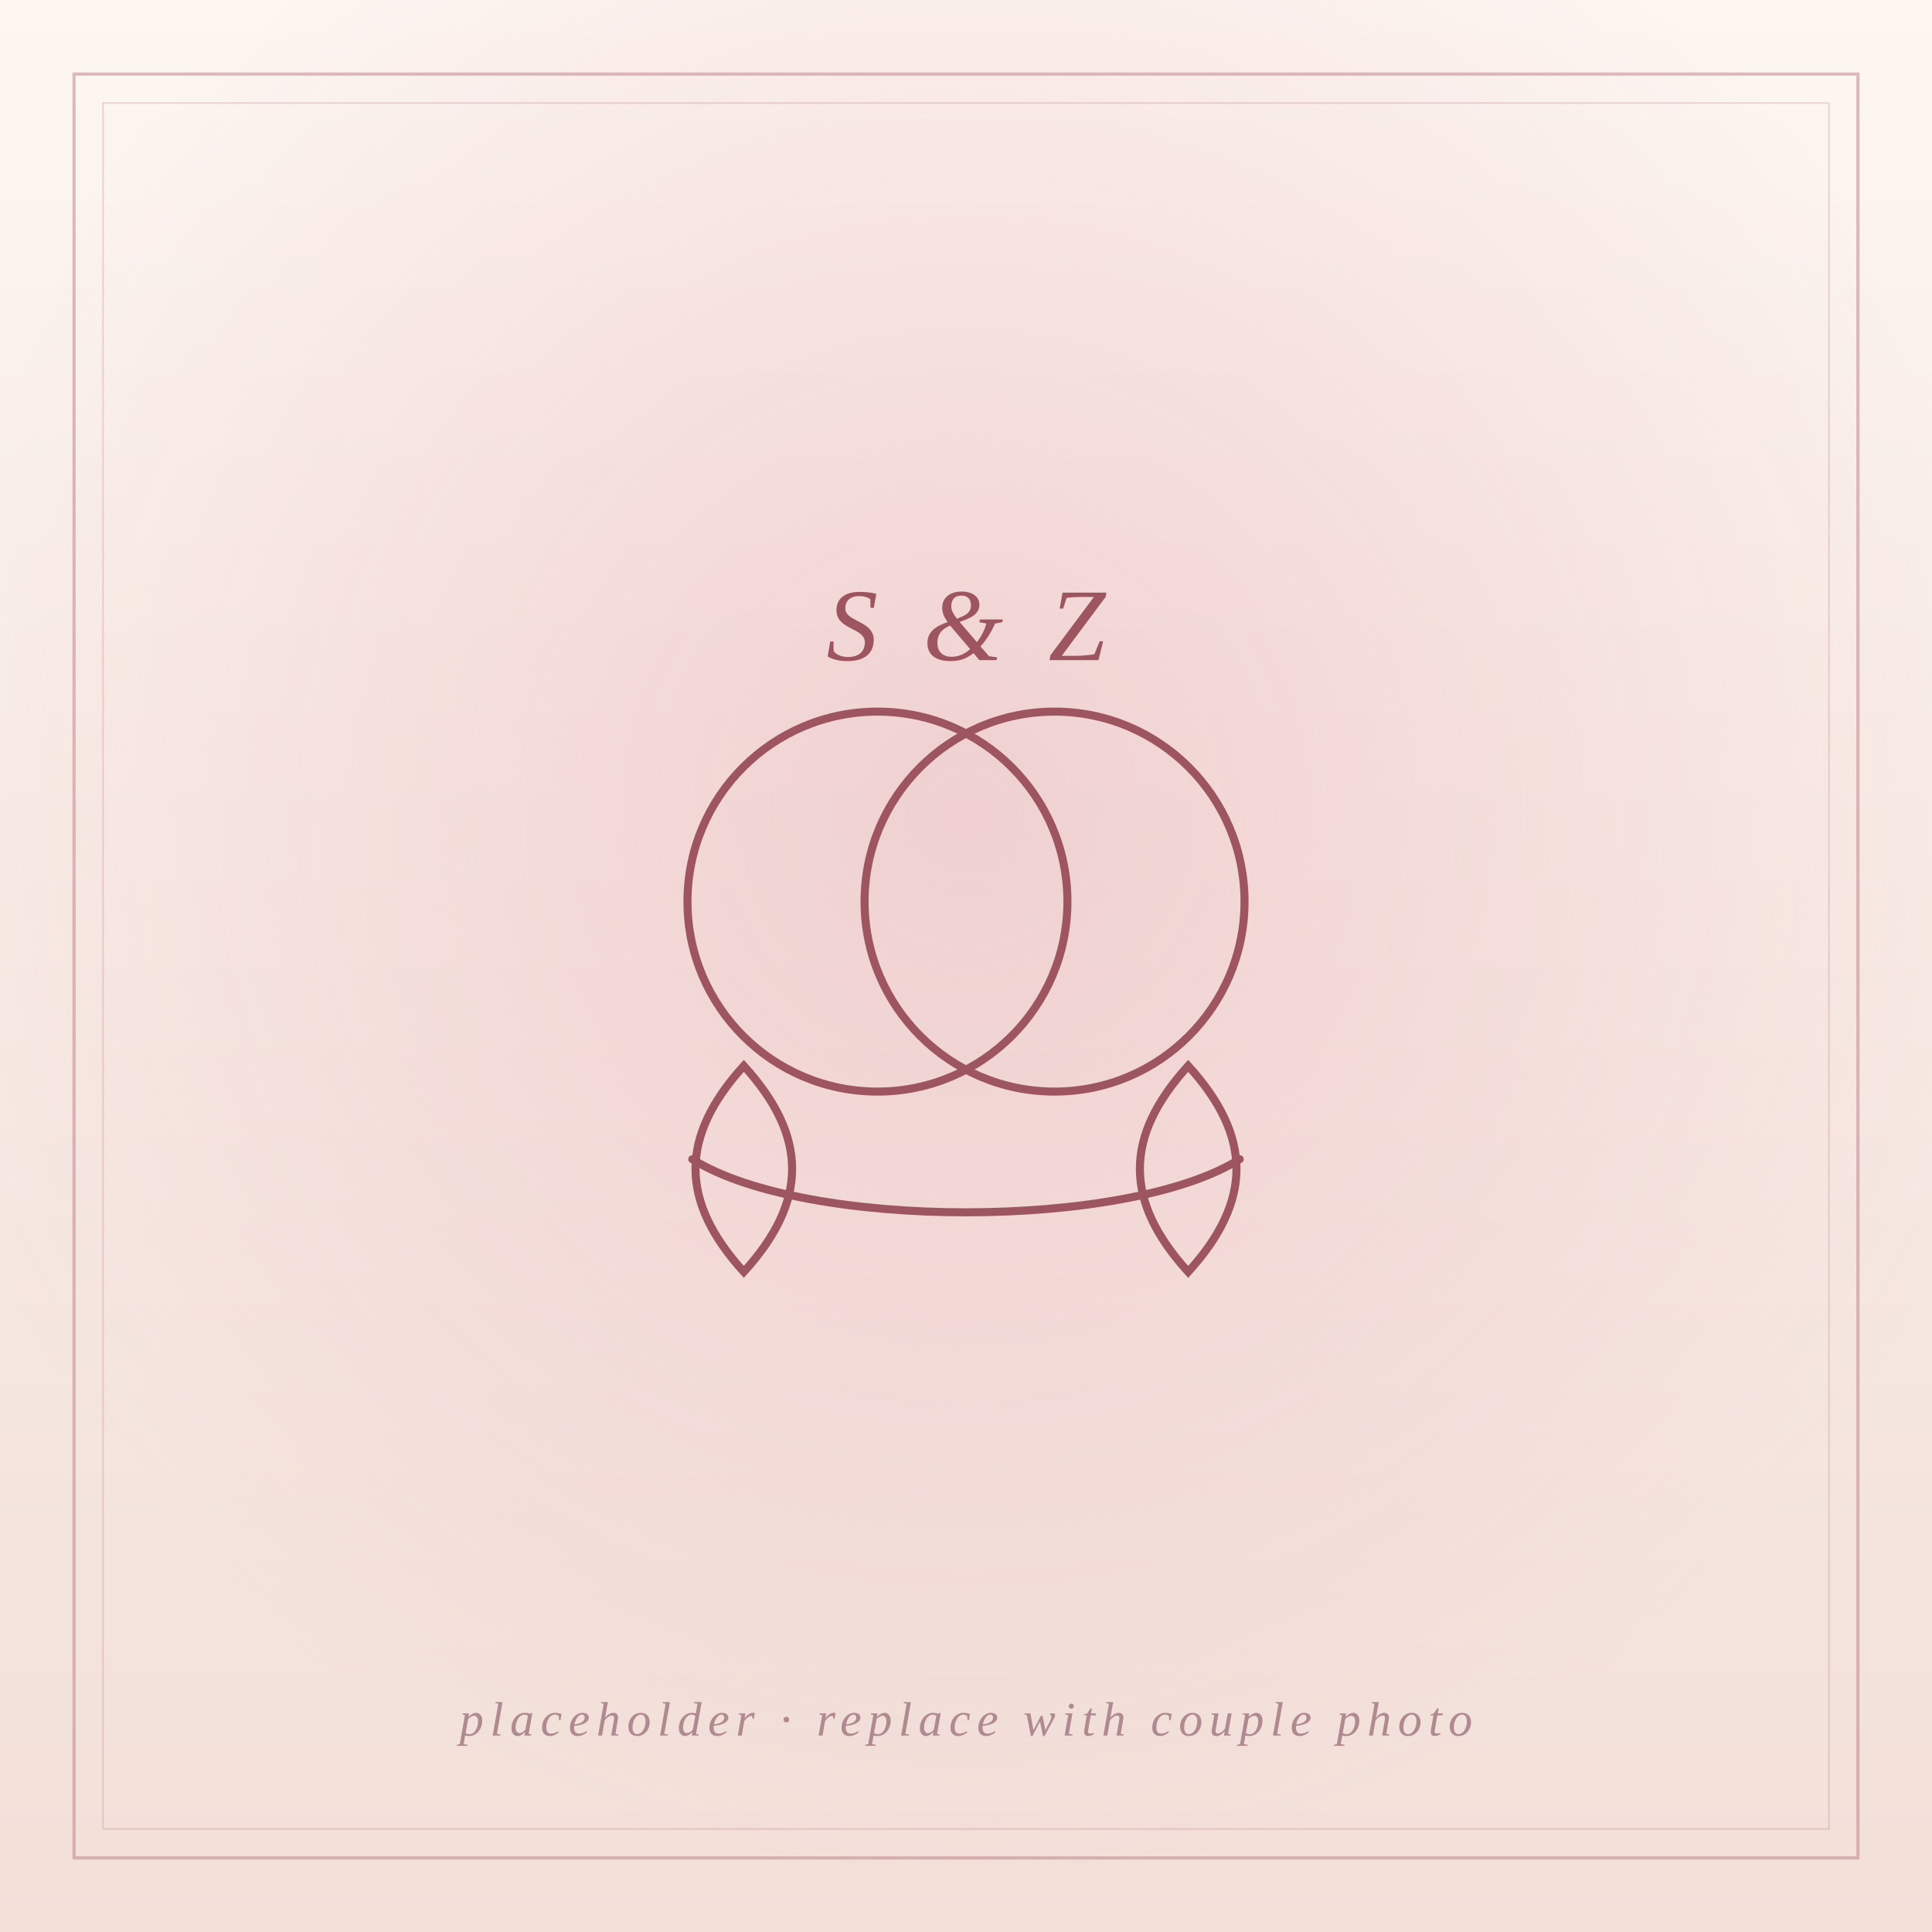
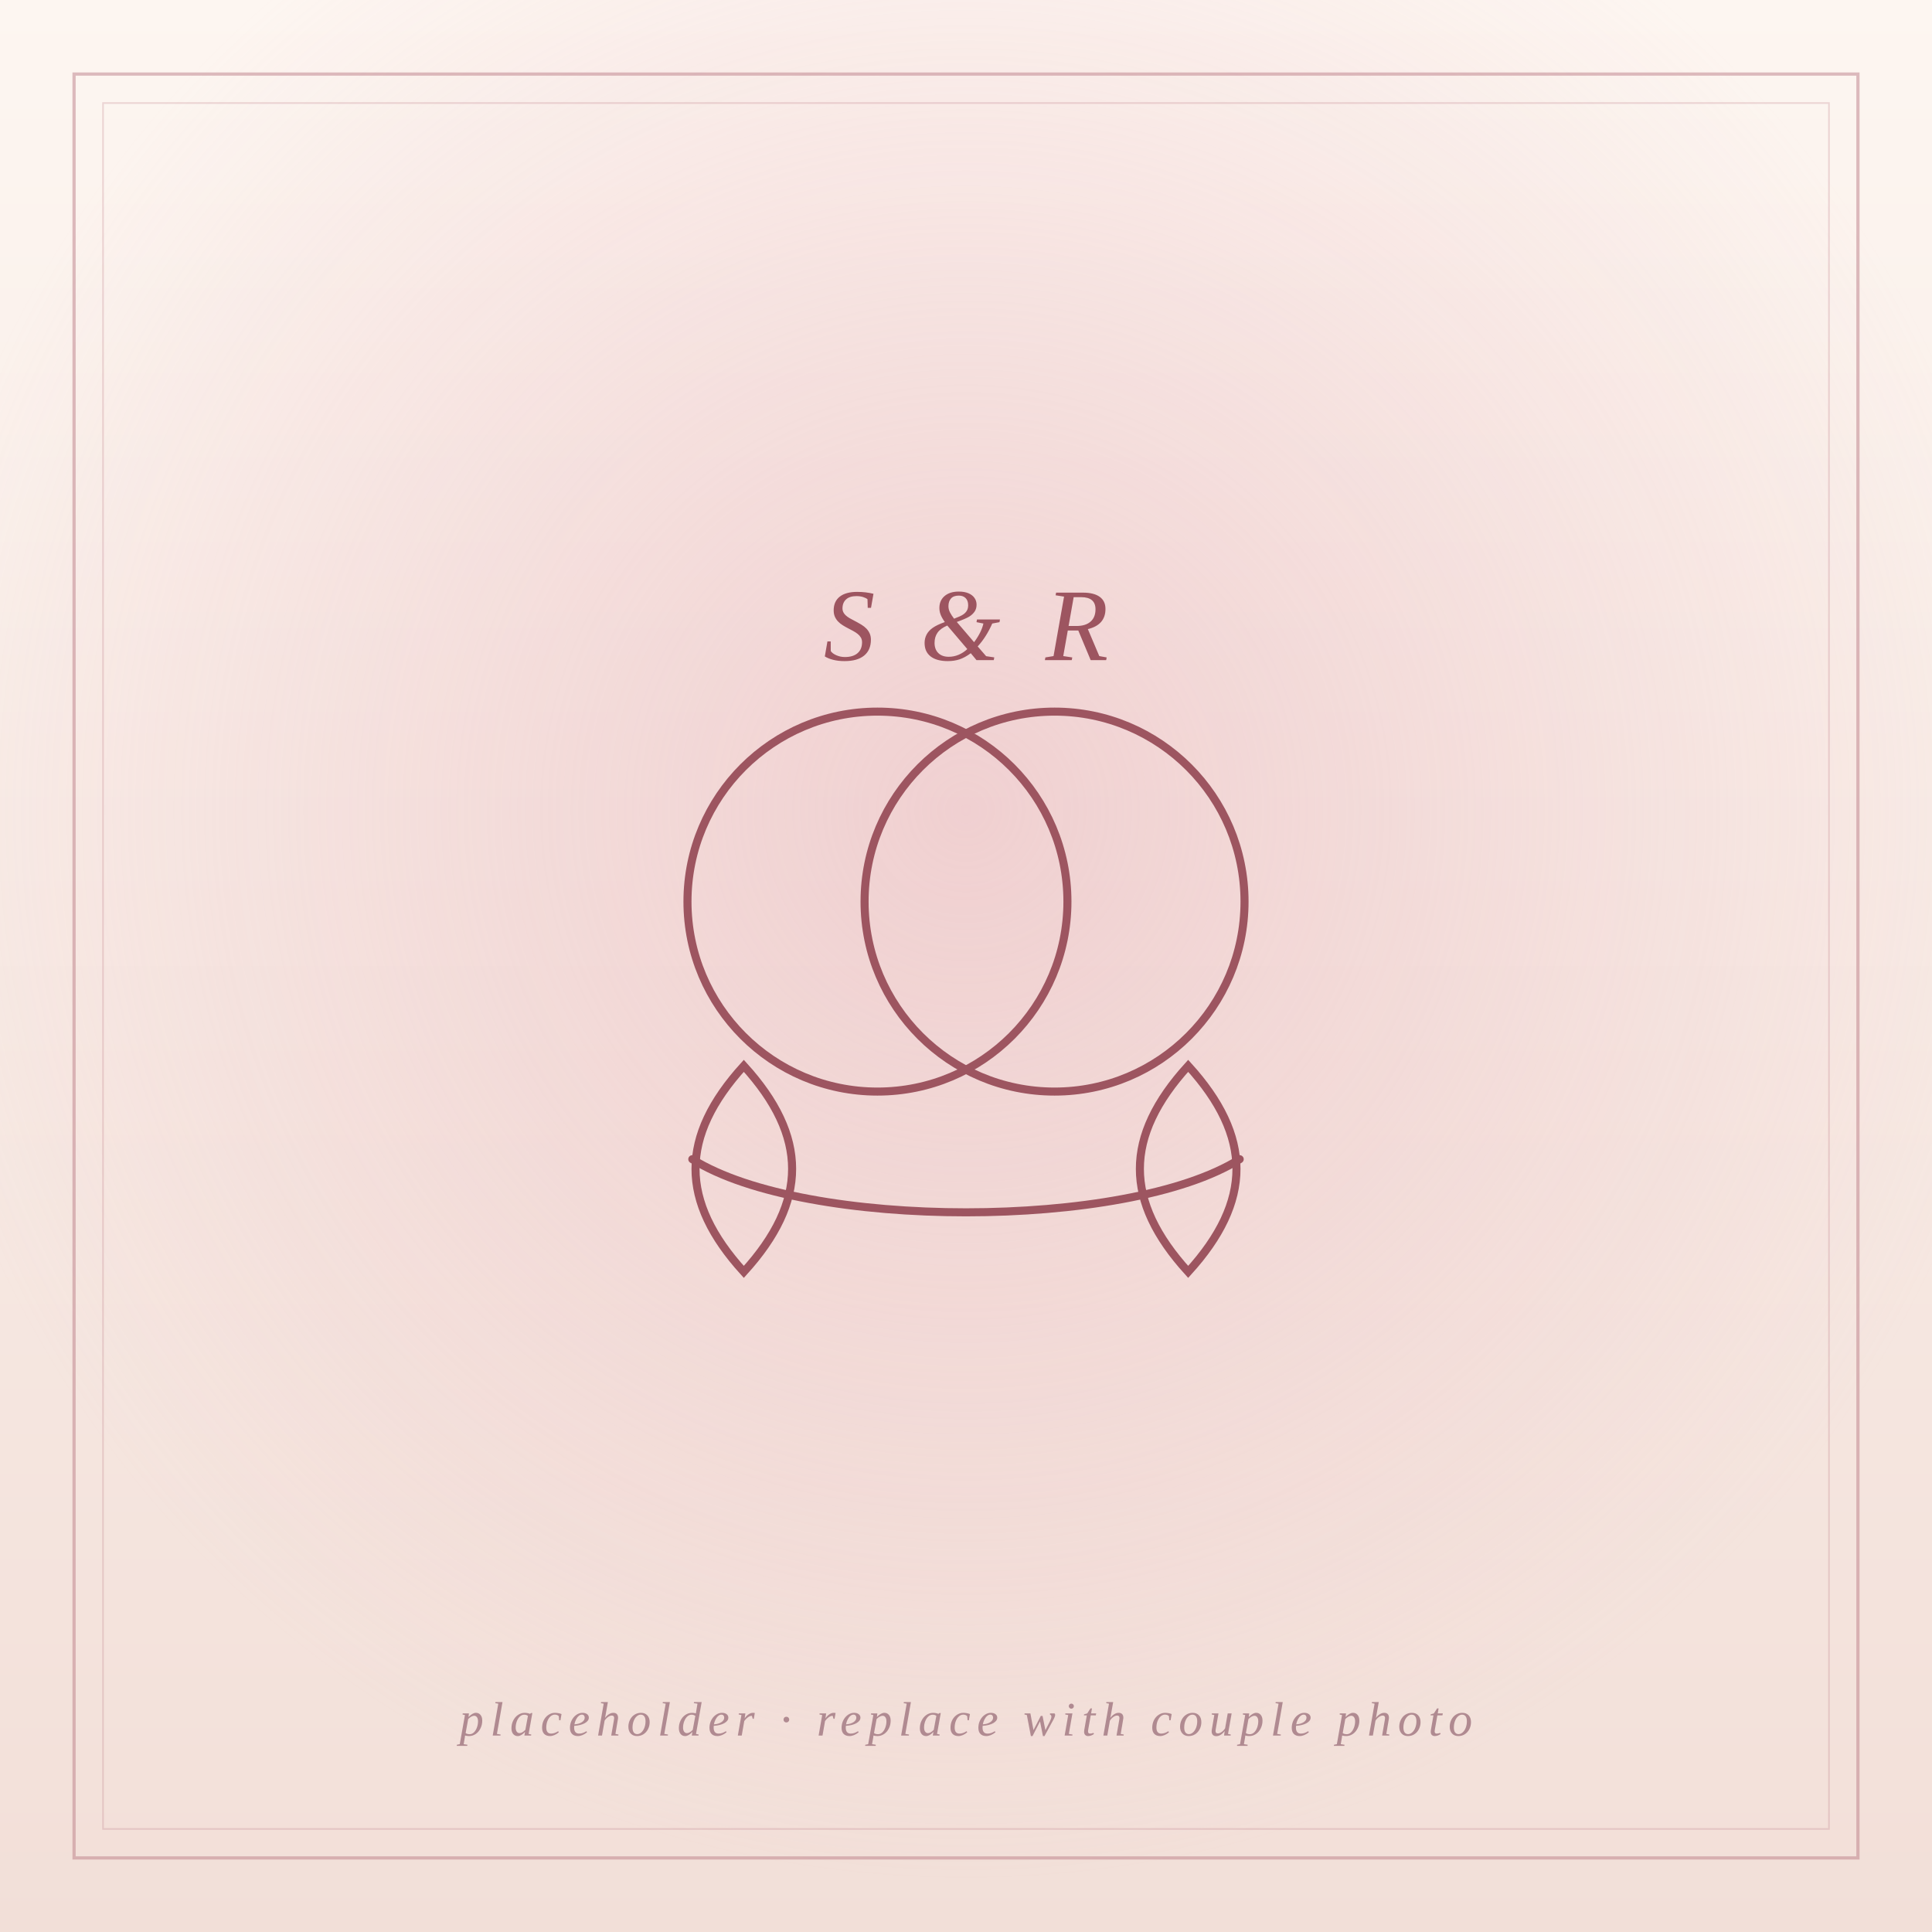
<svg xmlns="http://www.w3.org/2000/svg" viewBox="0 0 1200 1200">
  <defs>
    <linearGradient id="bg" x1="0" y1="0" x2="0" y2="1">
      <stop offset="0" stop-color="#fdf6f1" />
      <stop offset="1" stop-color="#f2dfd8" />
    </linearGradient>
    <radialGradient id="glow" cx="0.5" cy="0.42" r="0.55">
      <stop offset="0" stop-color="#e9b9bf" stop-opacity="0.55" />
      <stop offset="1" stop-color="#e9b9bf" stop-opacity="0" />
    </radialGradient>
  </defs>
  <rect width="1200" height="1200" fill="url(#bg)" />
  <rect width="1200" height="1200" fill="url(#glow)" />
  <rect x="46" y="46" width="1108" height="1108" fill="none" stroke="#bd7f88" stroke-opacity="0.5" stroke-width="2" />
  <rect x="64" y="64" width="1072" height="1072" fill="none" stroke="#bd7f88" stroke-opacity="0.28" stroke-width="1" />
  <g fill="none" stroke="#9d5560" stroke-width="5" stroke-linecap="round">
    <circle cx="545" cy="560" r="118" />
    <circle cx="655" cy="560" r="118" />
    <path d="M430 720 C500 764 700 764 770 720" />
    <path d="M462 662 c-40 44 -40 84 0 128 c40 -44 40 -84 0 -128 Z" />
    <path d="M738 662 c40 44 40 84 0 128 c-40 -44 -40 -84 0 -128 Z" />
  </g>
-   <text x="600" y="410" text-anchor="middle" font-family="Georgia, 'Times New Roman', serif" font-style="italic" font-size="64" fill="#9d5560" letter-spacing="6">S &amp; Z</text>
+   <text x="600" y="410" text-anchor="middle" font-family="Georgia, 'Times New Roman', serif" font-style="italic" font-size="64" fill="#9d5560" letter-spacing="6">S &amp; R</text>
  <text x="600" y="1078" text-anchor="middle" font-family="Georgia, 'Times New Roman', serif" font-style="italic" font-size="30" fill="#b08a91" letter-spacing="4">placeholder · replace with couple photo</text>
</svg>
